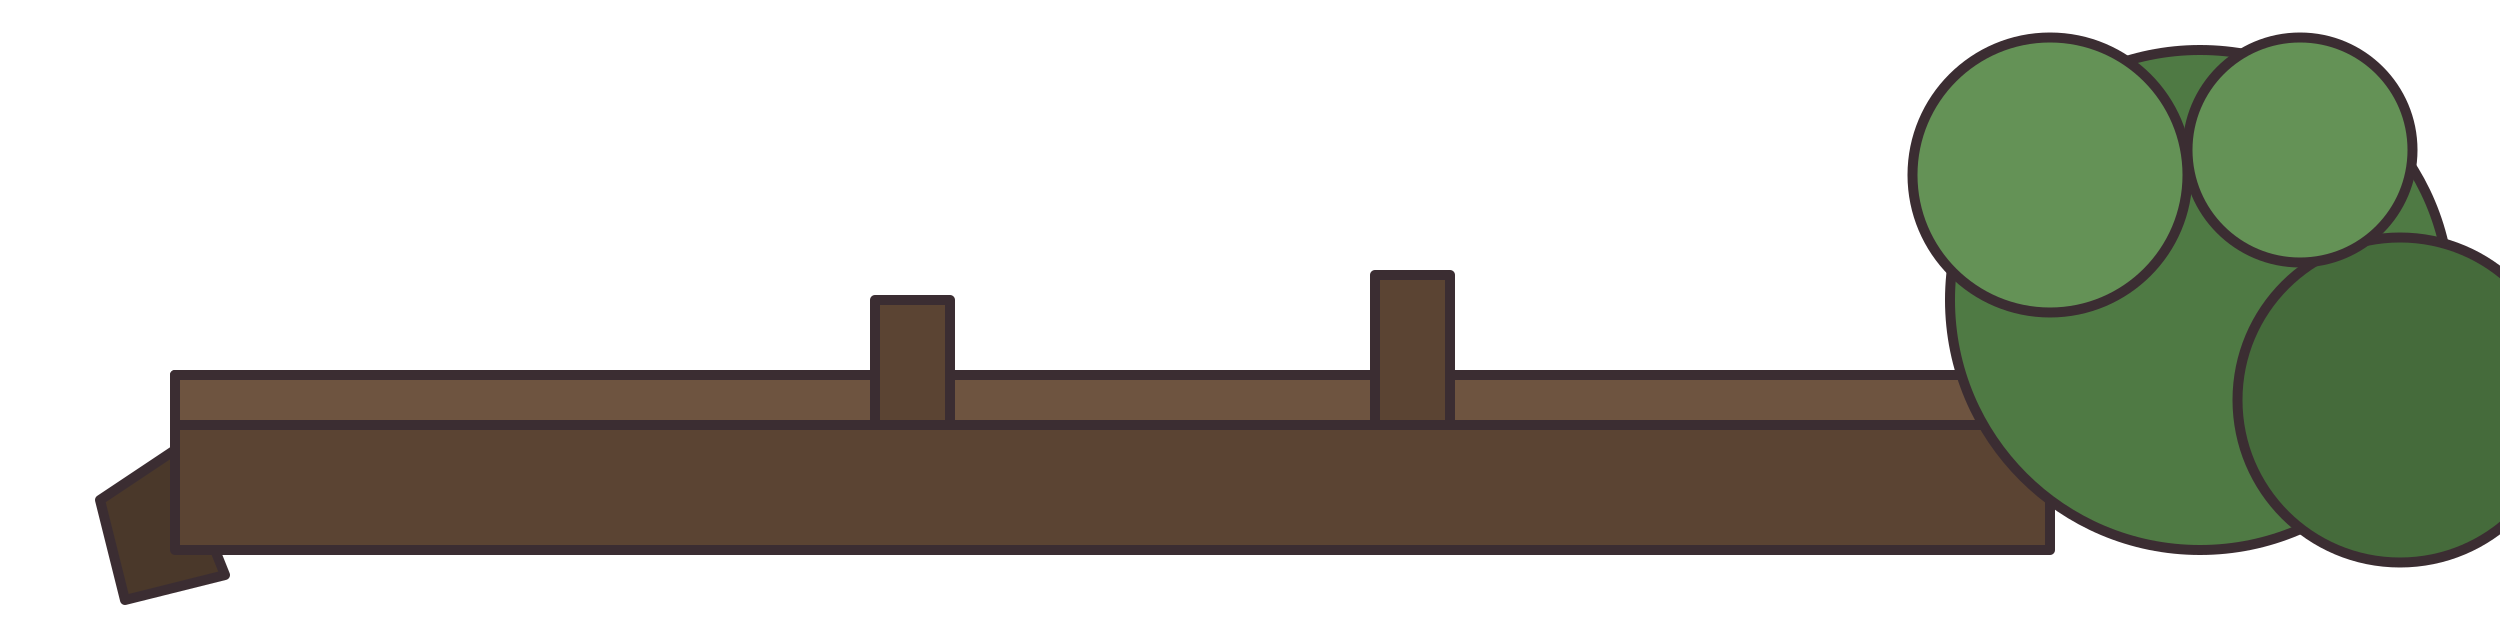
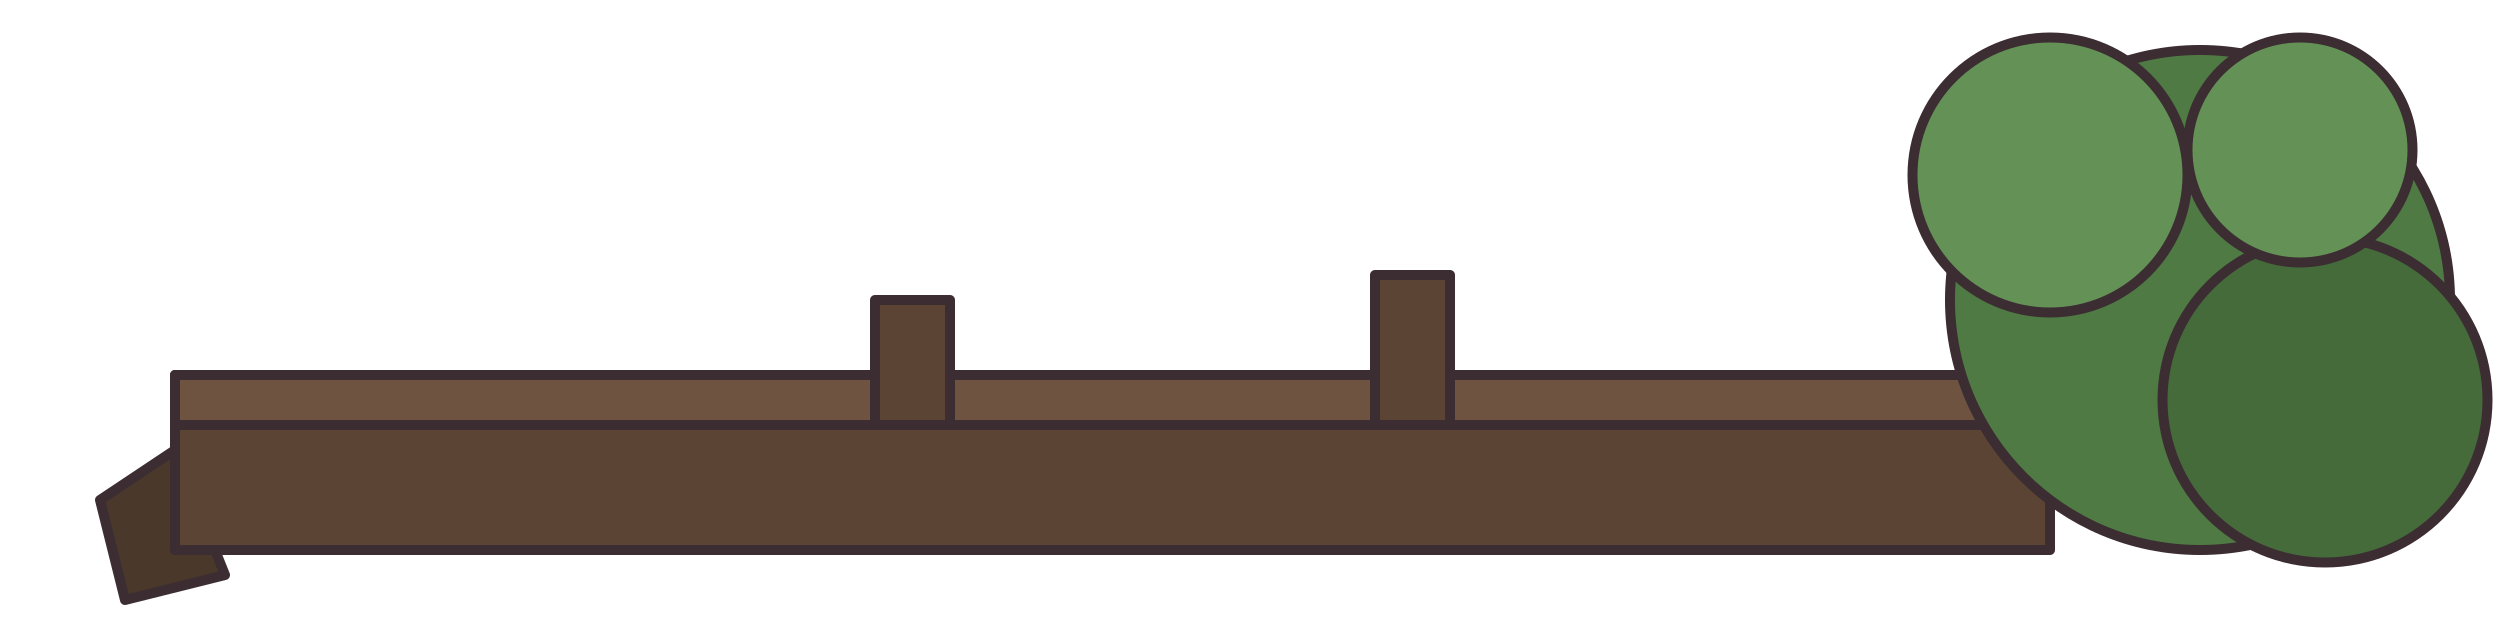
<svg xmlns="http://www.w3.org/2000/svg" width="200" height="50" viewBox="0 0 200 50" shape-rendering="geometricPrecision" stroke="#3b2d32" stroke-width="0.8" stroke-linejoin="round" stroke-linecap="round">
  <path d="M8 40 L14 36 L18 46 L10 48 Z" fill="#4a382a" />
  <rect x="14" y="30" width="150" height="14" fill="#5b4433" />
  <rect x="14" y="30" width="150" height="4" fill="#6e5440" />
  <rect x="70" y="24" width="6" height="10" fill="#5b4433" />
  <rect x="110" y="22" width="6" height="12" fill="#5b4433" />
  <circle cx="176" cy="24" r="20" fill="#4f7a44" />
-   <circle cx="192" cy="32" r="13" fill="#456b3b" />
+   <circle cx="186" cy="32" r="13" fill="#456b3b" />
  <circle cx="164" cy="14" r="11" fill="#649256" />
  <circle cx="184" cy="12" r="9" fill="#649256" />
</svg>
